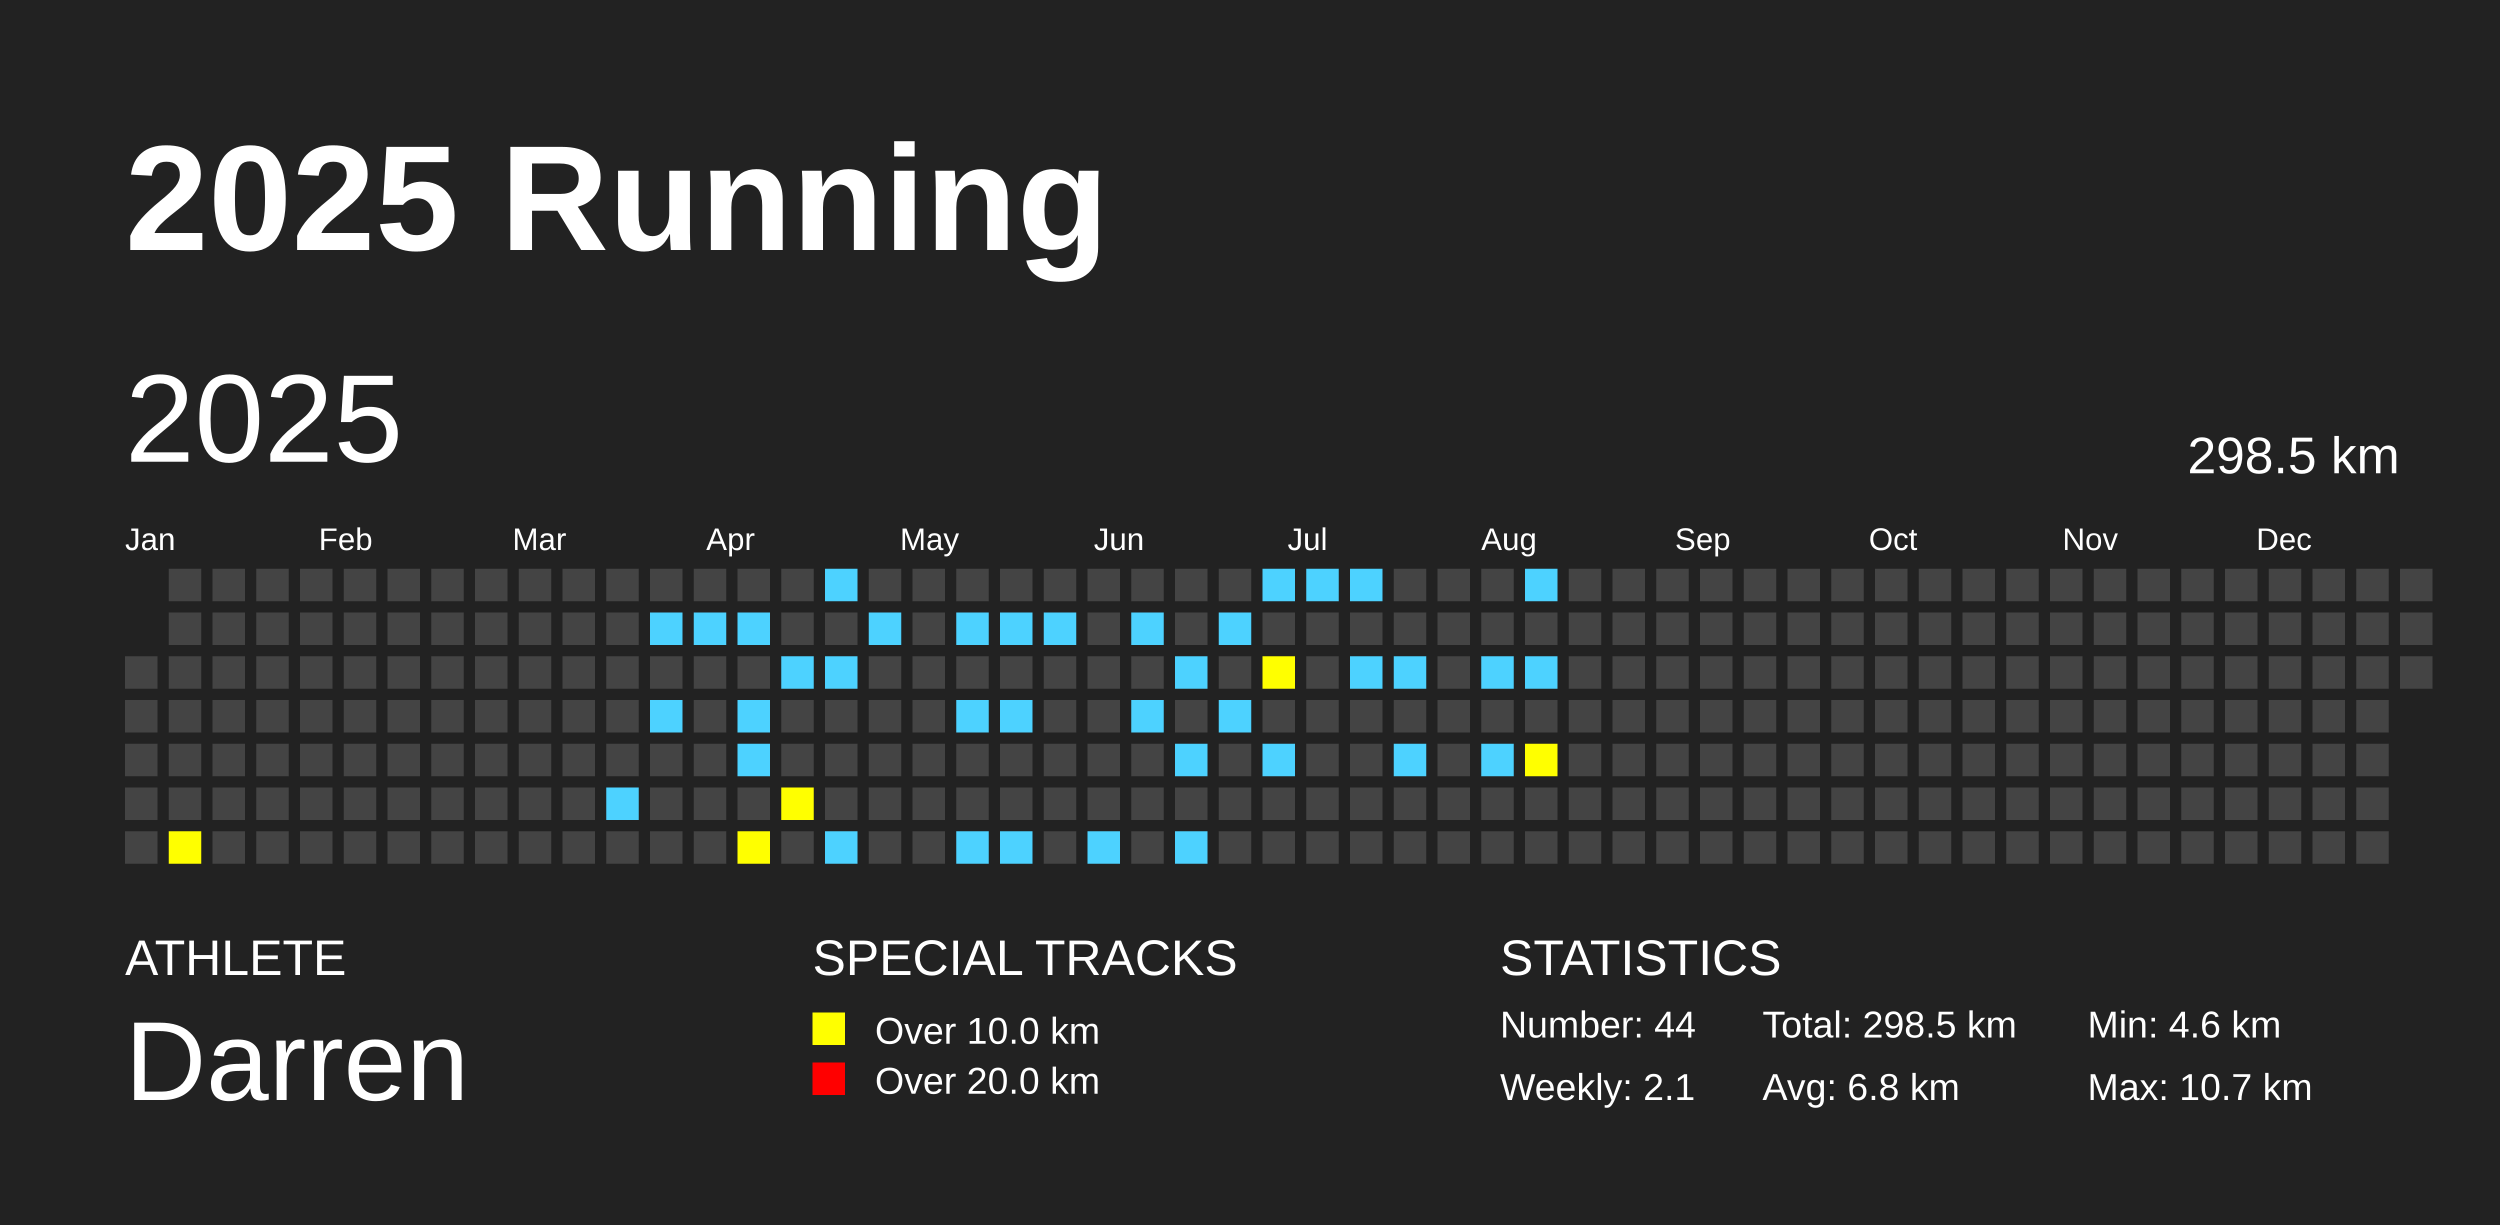
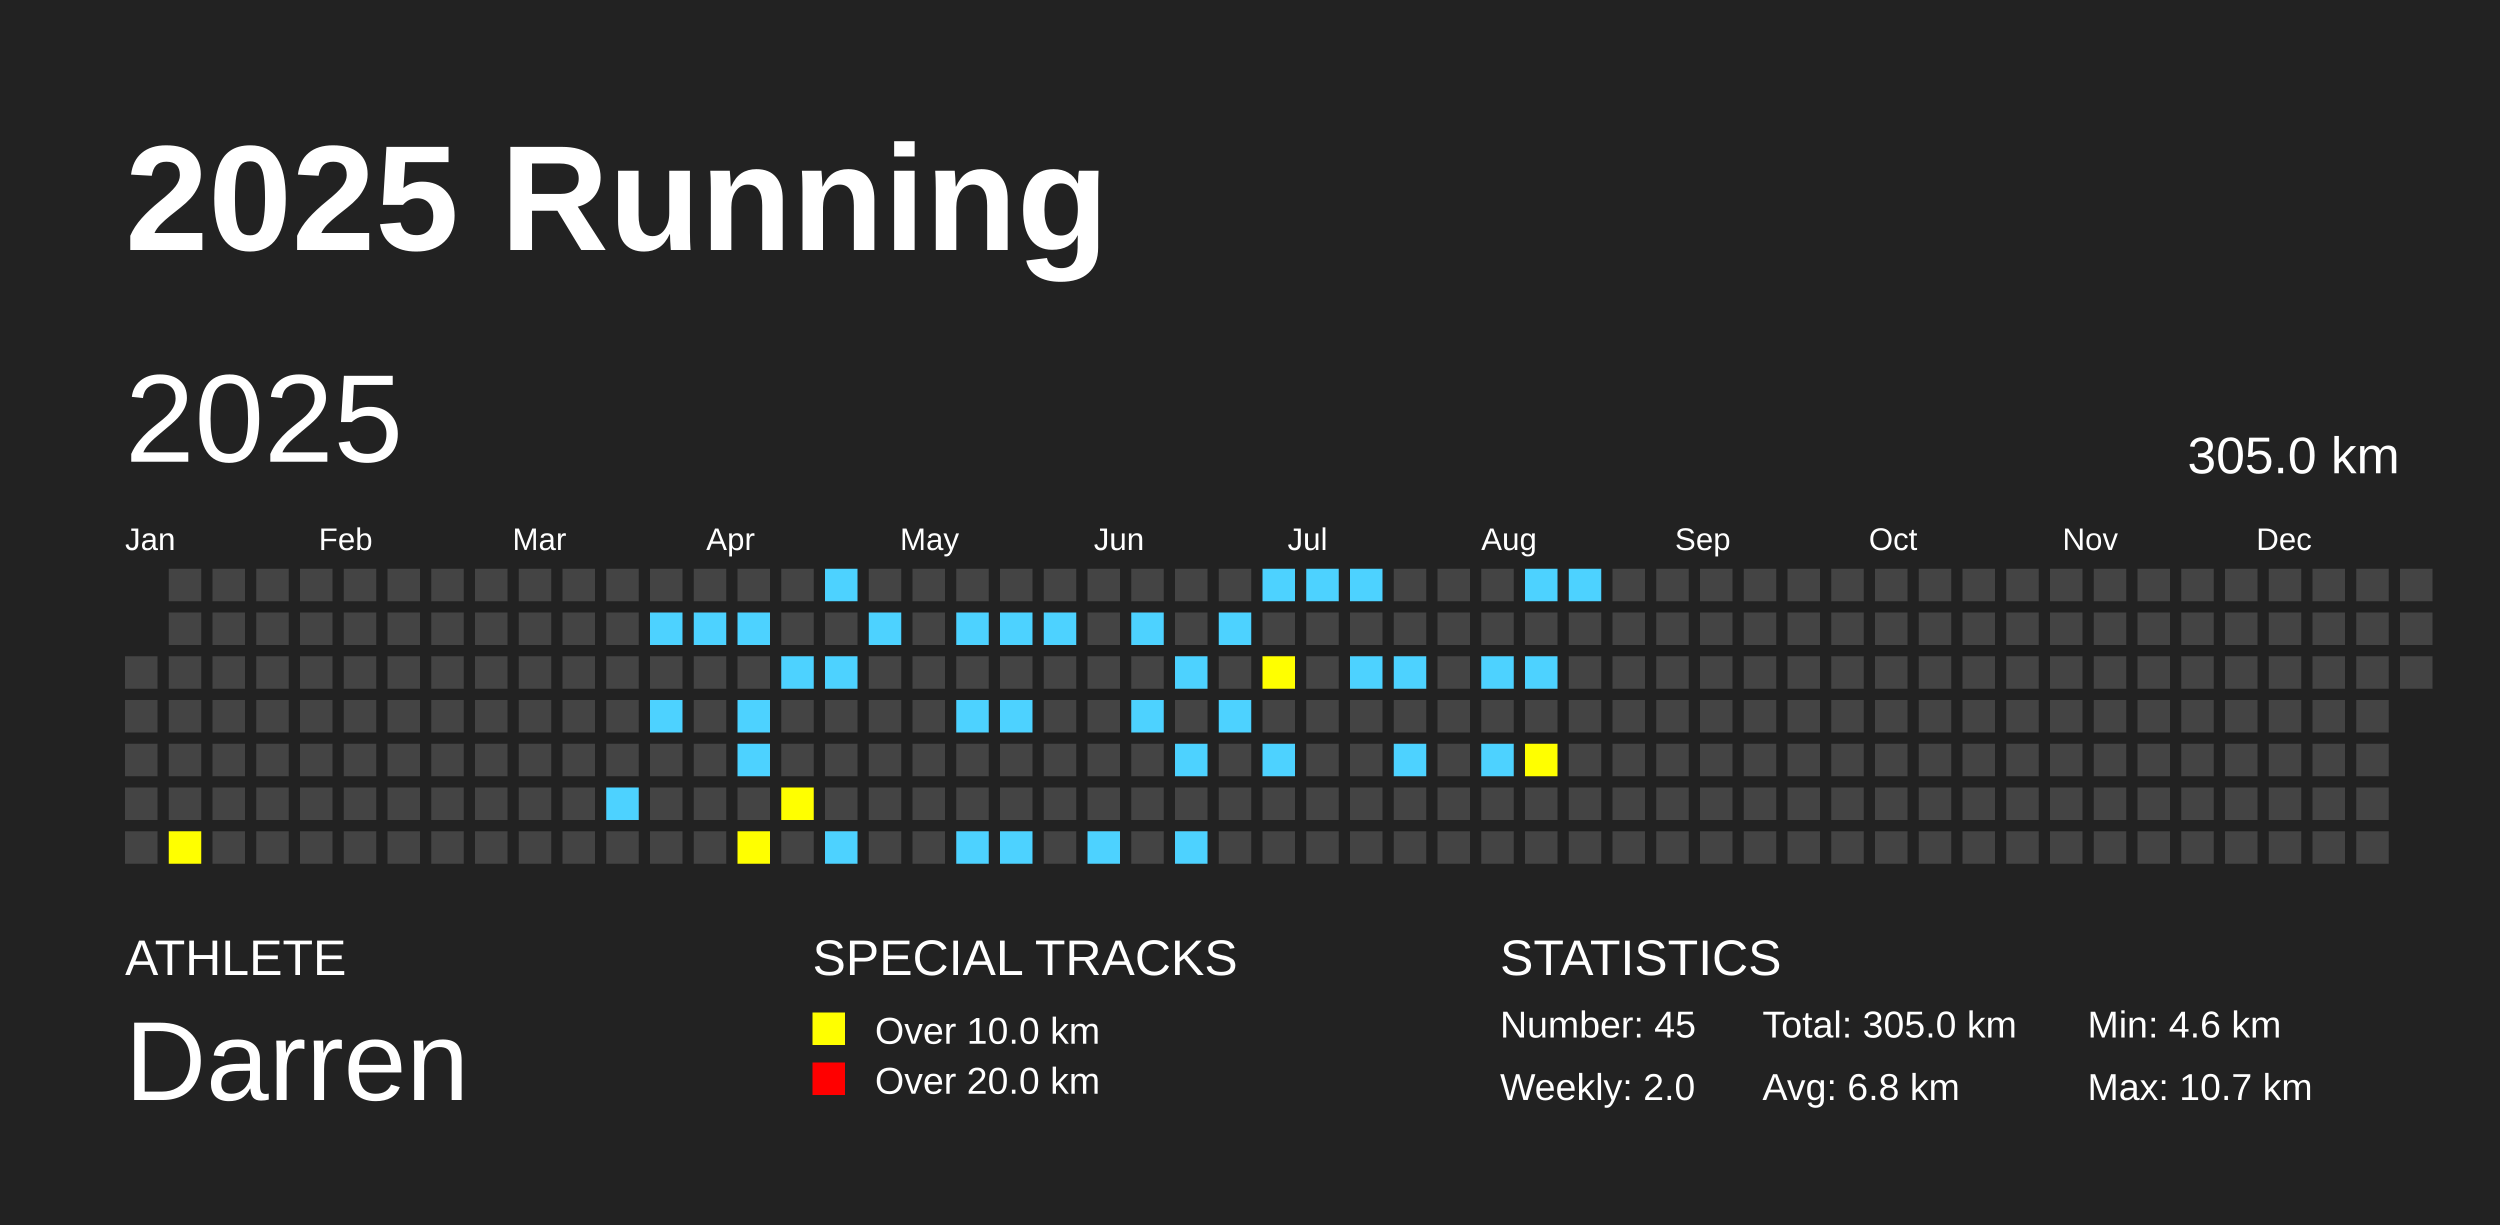
<svg xmlns="http://www.w3.org/2000/svg" baseProfile="full" height="98mm" version="1.1" viewBox="0,0,200,98" width="200mm">
  <defs />
  <rect fill="#222222" height="98" width="200" x="0" y="0" />
  <text fill="#FFFFFF" style="font-size:12px; font-family:Arial; font-weight:bold;" x="10" y="20">2025 Running</text>
  <text fill="#FFFFFF" style="font-size:4px; font-family:Arial" x="10" y="78">ATHLETE</text>
  <text fill="#FFFFFF" style="font-size:9px; font-family:Arial" x="10" y="88">Darren</text>
  <text fill="#FFFFFF" style="font-size:4px; font-family:Arial" x="65" y="78">SPECIAL TRACKS</text>
  <rect fill="yellow" height="2.6" width="2.6" x="65" y="81" />
  <text fill="#FFFFFF" style="font-size:3px; font-family:Arial" x="70" y="83.5">Over 10.0 km</text>
  <rect fill="red" height="2.6" width="2.6" x="65" y="85" />
  <text fill="#FFFFFF" style="font-size:3px; font-family:Arial" x="70" y="87.5">Over 20.0 km</text>
  <text fill="#FFFFFF" style="font-size:4px; font-family:Arial" x="120" y="78">STATISTICS</text>
-   <text fill="#FFFFFF" style="font-size:3px; font-family:Arial" x="120" y="83">Number: 44</text>
-   <text fill="#FFFFFF" style="font-size:3px; font-family:Arial" x="120" y="88">Weekly: 2.1</text>
-   <text fill="#FFFFFF" style="font-size:3px; font-family:Arial" x="141" y="83">Total: 298.5 km</text>
+   <text fill="#FFFFFF" style="font-size:3px; font-family:Arial" x="120" y="83">Number: 45</text>
+   <text fill="#FFFFFF" style="font-size:3px; font-family:Arial" x="120" y="88">Weekly: 2.0</text>
+   <text fill="#FFFFFF" style="font-size:3px; font-family:Arial" x="141" y="83">Total: 305.0 km</text>
  <text fill="#FFFFFF" style="font-size:3px; font-family:Arial" x="141" y="88">Avg: 6.8 km</text>
  <text fill="#FFFFFF" style="font-size:3px; font-family:Arial" x="167" y="83">Min: 4.6 km</text>
  <text fill="#FFFFFF" style="font-size:3px; font-family:Arial" x="167" y="88">Max: 10.7 km</text>
  <text dominant-baseline="hanging" fill="#FFFFFF" style="font-size:10.0px; font-family:Arial;" x="10" y="30">2025</text>
-   <text dominant-baseline="hanging" fill="#FFFFFF" style="font-size:4.125px; font-family:Arial;" x="175" y="35">298.5 km</text>
+   <text dominant-baseline="hanging" fill="#FFFFFF" style="font-size:4.125px; font-family:Arial;" x="175" y="35">305.0 km</text>
  <text fill="#FFFFFF" style="font-size:2.5px; font-family:Arial" x="10.0" y="44">Jan</text>
  <text fill="#FFFFFF" style="font-size:2.5px; font-family:Arial" x="25.5" y="44">Feb</text>
  <text fill="#FFFFFF" style="font-size:2.5px; font-family:Arial" x="41.0" y="44">Mar</text>
  <text fill="#FFFFFF" style="font-size:2.5px; font-family:Arial" x="56.5" y="44">Apr</text>
  <text fill="#FFFFFF" style="font-size:2.5px; font-family:Arial" x="72.0" y="44">May</text>
  <text fill="#FFFFFF" style="font-size:2.5px; font-family:Arial" x="87.5" y="44">Jun</text>
  <text fill="#FFFFFF" style="font-size:2.5px; font-family:Arial" x="103.0" y="44">Jul</text>
  <text fill="#FFFFFF" style="font-size:2.5px; font-family:Arial" x="118.5" y="44">Aug</text>
  <text fill="#FFFFFF" style="font-size:2.5px; font-family:Arial" x="134.0" y="44">Sep</text>
  <text fill="#FFFFFF" style="font-size:2.5px; font-family:Arial" x="149.5" y="44">Oct</text>
  <text fill="#FFFFFF" style="font-size:2.5px; font-family:Arial" x="165.0" y="44">Nov</text>
  <text fill="#FFFFFF" style="font-size:2.5px; font-family:Arial" x="180.5" y="44">Dec</text>
  <rect fill="#444444" height="2.6" width="2.6" x="10.0" y="52.5" />
  <rect fill="#444444" height="2.6" width="2.6" x="10.0" y="56.0" />
  <rect fill="#444444" height="2.6" width="2.6" x="10.0" y="59.5" />
  <rect fill="#444444" height="2.6" width="2.6" x="10.0" y="63.0" />
  <rect fill="#444444" height="2.6" width="2.6" x="10.0" y="66.5" />
  <rect fill="#444444" height="2.6" width="2.6" x="13.5" y="45.5" />
  <rect fill="#444444" height="2.6" width="2.6" x="13.5" y="49.0" />
  <rect fill="#444444" height="2.6" width="2.6" x="13.5" y="52.5" />
  <rect fill="#444444" height="2.6" width="2.6" x="13.5" y="56.0" />
  <rect fill="#444444" height="2.6" width="2.6" x="13.5" y="59.5" />
  <rect fill="#444444" height="2.6" width="2.6" x="13.5" y="63.0" />
  <rect fill="yellow" height="2.6" width="2.6" x="13.5" y="66.5" />
  <rect fill="#444444" height="2.6" width="2.6" x="17.0" y="45.5" />
  <rect fill="#444444" height="2.6" width="2.6" x="17.0" y="49.0" />
  <rect fill="#444444" height="2.6" width="2.6" x="17.0" y="52.5" />
  <rect fill="#444444" height="2.6" width="2.6" x="17.0" y="56.0" />
  <rect fill="#444444" height="2.6" width="2.6" x="17.0" y="59.5" />
  <rect fill="#444444" height="2.6" width="2.6" x="17.0" y="63.0" />
  <rect fill="#444444" height="2.6" width="2.6" x="17.0" y="66.5" />
  <rect fill="#444444" height="2.6" width="2.6" x="20.5" y="45.5" />
  <rect fill="#444444" height="2.6" width="2.6" x="20.5" y="49.0" />
  <rect fill="#444444" height="2.6" width="2.6" x="20.5" y="52.5" />
  <rect fill="#444444" height="2.6" width="2.6" x="20.5" y="56.0" />
  <rect fill="#444444" height="2.6" width="2.6" x="20.5" y="59.5" />
  <rect fill="#444444" height="2.6" width="2.6" x="20.5" y="63.0" />
  <rect fill="#444444" height="2.6" width="2.6" x="20.5" y="66.5" />
  <rect fill="#444444" height="2.6" width="2.6" x="24.0" y="45.5" />
  <rect fill="#444444" height="2.6" width="2.6" x="24.0" y="49.0" />
  <rect fill="#444444" height="2.6" width="2.6" x="24.0" y="52.5" />
  <rect fill="#444444" height="2.6" width="2.6" x="24.0" y="56.0" />
  <rect fill="#444444" height="2.6" width="2.6" x="24.0" y="59.5" />
  <rect fill="#444444" height="2.6" width="2.6" x="24.0" y="63.0" />
  <rect fill="#444444" height="2.6" width="2.6" x="24.0" y="66.5" />
  <rect fill="#444444" height="2.6" width="2.6" x="27.5" y="45.5" />
  <rect fill="#444444" height="2.6" width="2.6" x="27.5" y="49.0" />
  <rect fill="#444444" height="2.6" width="2.6" x="27.5" y="52.5" />
  <rect fill="#444444" height="2.6" width="2.6" x="27.5" y="56.0" />
  <rect fill="#444444" height="2.6" width="2.6" x="27.5" y="59.5" />
  <rect fill="#444444" height="2.6" width="2.6" x="27.5" y="63.0" />
  <rect fill="#444444" height="2.6" width="2.6" x="27.5" y="66.5" />
  <rect fill="#444444" height="2.6" width="2.6" x="31.0" y="45.5" />
  <rect fill="#444444" height="2.6" width="2.6" x="31.0" y="49.0" />
  <rect fill="#444444" height="2.6" width="2.6" x="31.0" y="52.5" />
  <rect fill="#444444" height="2.6" width="2.6" x="31.0" y="56.0" />
  <rect fill="#444444" height="2.6" width="2.6" x="31.0" y="59.5" />
  <rect fill="#444444" height="2.6" width="2.6" x="31.0" y="63.0" />
  <rect fill="#444444" height="2.6" width="2.6" x="31.0" y="66.5" />
  <rect fill="#444444" height="2.6" width="2.6" x="34.5" y="45.5" />
  <rect fill="#444444" height="2.6" width="2.6" x="34.5" y="49.0" />
  <rect fill="#444444" height="2.6" width="2.6" x="34.5" y="52.5" />
  <rect fill="#444444" height="2.6" width="2.6" x="34.5" y="56.0" />
  <rect fill="#444444" height="2.6" width="2.6" x="34.5" y="59.5" />
  <rect fill="#444444" height="2.6" width="2.6" x="34.5" y="63.0" />
  <rect fill="#444444" height="2.6" width="2.6" x="34.5" y="66.5" />
  <rect fill="#444444" height="2.6" width="2.6" x="38.0" y="45.5" />
  <rect fill="#444444" height="2.6" width="2.6" x="38.0" y="49.0" />
  <rect fill="#444444" height="2.6" width="2.6" x="38.0" y="52.5" />
  <rect fill="#444444" height="2.6" width="2.6" x="38.0" y="56.0" />
  <rect fill="#444444" height="2.6" width="2.6" x="38.0" y="59.5" />
  <rect fill="#444444" height="2.6" width="2.6" x="38.0" y="63.0" />
  <rect fill="#444444" height="2.6" width="2.6" x="38.0" y="66.5" />
  <rect fill="#444444" height="2.6" width="2.6" x="41.5" y="45.5" />
  <rect fill="#444444" height="2.6" width="2.6" x="41.5" y="49.0" />
  <rect fill="#444444" height="2.6" width="2.6" x="41.5" y="52.5" />
  <rect fill="#444444" height="2.6" width="2.6" x="41.5" y="56.0" />
  <rect fill="#444444" height="2.6" width="2.6" x="41.5" y="59.5" />
  <rect fill="#444444" height="2.6" width="2.6" x="41.5" y="63.0" />
  <rect fill="#444444" height="2.6" width="2.6" x="41.5" y="66.5" />
  <rect fill="#444444" height="2.6" width="2.6" x="45.0" y="45.5" />
  <rect fill="#444444" height="2.6" width="2.6" x="45.0" y="49.0" />
  <rect fill="#444444" height="2.6" width="2.6" x="45.0" y="52.5" />
  <rect fill="#444444" height="2.6" width="2.6" x="45.0" y="56.0" />
  <rect fill="#444444" height="2.6" width="2.6" x="45.0" y="59.5" />
  <rect fill="#444444" height="2.6" width="2.6" x="45.0" y="63.0" />
  <rect fill="#444444" height="2.6" width="2.6" x="45.0" y="66.5" />
  <rect fill="#444444" height="2.6" width="2.6" x="48.5" y="45.5" />
  <rect fill="#444444" height="2.6" width="2.6" x="48.5" y="49.0" />
  <rect fill="#444444" height="2.6" width="2.6" x="48.5" y="52.5" />
  <rect fill="#444444" height="2.6" width="2.6" x="48.5" y="56.0" />
  <rect fill="#444444" height="2.6" width="2.6" x="48.5" y="59.5" />
  <rect fill="#4DD2FF" height="2.6" width="2.6" x="48.5" y="63.0" />
  <rect fill="#444444" height="2.6" width="2.6" x="48.5" y="66.5" />
  <rect fill="#444444" height="2.6" width="2.6" x="52.0" y="45.5" />
  <rect fill="#4DD2FF" height="2.6" width="2.6" x="52.0" y="49.0" />
  <rect fill="#444444" height="2.6" width="2.6" x="52.0" y="52.5" />
  <rect fill="#4DD2FF" height="2.6" width="2.6" x="52.0" y="56.0" />
  <rect fill="#444444" height="2.6" width="2.6" x="52.0" y="59.5" />
  <rect fill="#444444" height="2.6" width="2.6" x="52.0" y="63.0" />
  <rect fill="#444444" height="2.6" width="2.6" x="52.0" y="66.5" />
  <rect fill="#444444" height="2.6" width="2.6" x="55.5" y="45.5" />
  <rect fill="#4DD2FF" height="2.6" width="2.6" x="55.5" y="49.0" />
  <rect fill="#444444" height="2.6" width="2.6" x="55.5" y="52.5" />
  <rect fill="#444444" height="2.6" width="2.6" x="55.5" y="56.0" />
  <rect fill="#444444" height="2.6" width="2.6" x="55.5" y="59.5" />
  <rect fill="#444444" height="2.6" width="2.6" x="55.5" y="63.0" />
  <rect fill="#444444" height="2.6" width="2.6" x="55.5" y="66.5" />
  <rect fill="#444444" height="2.6" width="2.6" x="59.0" y="45.5" />
  <rect fill="#4DD2FF" height="2.6" width="2.6" x="59.0" y="49.0" />
  <rect fill="#444444" height="2.6" width="2.6" x="59.0" y="52.5" />
  <rect fill="#4DD2FF" height="2.6" width="2.6" x="59.0" y="56.0" />
  <rect fill="#4DD2FF" height="2.6" width="2.6" x="59.0" y="59.5" />
  <rect fill="#444444" height="2.6" width="2.6" x="59.0" y="63.0" />
  <rect fill="yellow" height="2.6" width="2.6" x="59.0" y="66.5" />
  <rect fill="#444444" height="2.6" width="2.6" x="62.5" y="45.5" />
  <rect fill="#444444" height="2.6" width="2.6" x="62.5" y="49.0" />
  <rect fill="#4DD2FF" height="2.6" width="2.6" x="62.5" y="52.5" />
  <rect fill="#444444" height="2.6" width="2.6" x="62.5" y="56.0" />
  <rect fill="#444444" height="2.6" width="2.6" x="62.5" y="59.5" />
  <rect fill="yellow" height="2.6" width="2.6" x="62.5" y="63.0" />
  <rect fill="#444444" height="2.6" width="2.6" x="62.5" y="66.5" />
  <rect fill="#4DD2FF" height="2.6" width="2.6" x="66.0" y="45.5" />
  <rect fill="#444444" height="2.6" width="2.6" x="66.0" y="49.0" />
  <rect fill="#4DD2FF" height="2.6" width="2.6" x="66.0" y="52.5" />
  <rect fill="#444444" height="2.6" width="2.6" x="66.0" y="56.0" />
  <rect fill="#444444" height="2.6" width="2.6" x="66.0" y="59.5" />
  <rect fill="#444444" height="2.6" width="2.6" x="66.0" y="63.0" />
  <rect fill="#4DD2FF" height="2.6" width="2.6" x="66.0" y="66.5" />
  <rect fill="#444444" height="2.6" width="2.6" x="69.5" y="45.5" />
  <rect fill="#4DD2FF" height="2.6" width="2.6" x="69.5" y="49.0" />
  <rect fill="#444444" height="2.6" width="2.6" x="69.5" y="52.5" />
  <rect fill="#444444" height="2.6" width="2.6" x="69.5" y="56.0" />
  <rect fill="#444444" height="2.6" width="2.6" x="69.5" y="59.5" />
  <rect fill="#444444" height="2.6" width="2.6" x="69.5" y="63.0" />
  <rect fill="#444444" height="2.6" width="2.6" x="69.5" y="66.5" />
  <rect fill="#444444" height="2.6" width="2.6" x="73.0" y="45.5" />
  <rect fill="#444444" height="2.6" width="2.6" x="73.0" y="49.0" />
  <rect fill="#444444" height="2.6" width="2.6" x="73.0" y="52.5" />
  <rect fill="#444444" height="2.6" width="2.6" x="73.0" y="56.0" />
  <rect fill="#444444" height="2.6" width="2.6" x="73.0" y="59.5" />
  <rect fill="#444444" height="2.6" width="2.6" x="73.0" y="63.0" />
  <rect fill="#444444" height="2.6" width="2.6" x="73.0" y="66.5" />
  <rect fill="#444444" height="2.6" width="2.6" x="76.5" y="45.5" />
  <rect fill="#4DD2FF" height="2.6" width="2.6" x="76.5" y="49.0" />
  <rect fill="#444444" height="2.6" width="2.6" x="76.5" y="52.5" />
  <rect fill="#4DD2FF" height="2.6" width="2.6" x="76.5" y="56.0" />
  <rect fill="#444444" height="2.6" width="2.6" x="76.5" y="59.5" />
  <rect fill="#444444" height="2.6" width="2.6" x="76.5" y="63.0" />
  <rect fill="#4DD2FF" height="2.6" width="2.6" x="76.5" y="66.5" />
  <rect fill="#444444" height="2.6" width="2.6" x="80.0" y="45.5" />
  <rect fill="#4DD2FF" height="2.6" width="2.6" x="80.0" y="49.0" />
  <rect fill="#444444" height="2.6" width="2.6" x="80.0" y="52.5" />
  <rect fill="#4DD2FF" height="2.6" width="2.6" x="80.0" y="56.0" />
  <rect fill="#444444" height="2.6" width="2.6" x="80.0" y="59.5" />
  <rect fill="#444444" height="2.6" width="2.6" x="80.0" y="63.0" />
  <rect fill="#4DD2FF" height="2.6" width="2.6" x="80.0" y="66.5" />
  <rect fill="#444444" height="2.6" width="2.6" x="83.5" y="45.5" />
  <rect fill="#4DD2FF" height="2.6" width="2.6" x="83.5" y="49.0" />
  <rect fill="#444444" height="2.6" width="2.6" x="83.5" y="52.5" />
  <rect fill="#444444" height="2.6" width="2.6" x="83.5" y="56.0" />
  <rect fill="#444444" height="2.6" width="2.6" x="83.5" y="59.5" />
  <rect fill="#444444" height="2.6" width="2.6" x="83.5" y="63.0" />
  <rect fill="#444444" height="2.6" width="2.6" x="83.5" y="66.5" />
  <rect fill="#444444" height="2.6" width="2.6" x="87.0" y="45.5" />
  <rect fill="#444444" height="2.6" width="2.6" x="87.0" y="49.0" />
  <rect fill="#444444" height="2.6" width="2.6" x="87.0" y="52.5" />
  <rect fill="#444444" height="2.6" width="2.6" x="87.0" y="56.0" />
  <rect fill="#444444" height="2.6" width="2.6" x="87.0" y="59.5" />
  <rect fill="#444444" height="2.6" width="2.6" x="87.0" y="63.0" />
  <rect fill="#4DD2FF" height="2.6" width="2.6" x="87.0" y="66.5" />
  <rect fill="#444444" height="2.6" width="2.6" x="90.5" y="45.5" />
  <rect fill="#4DD2FF" height="2.6" width="2.6" x="90.5" y="49.0" />
  <rect fill="#444444" height="2.6" width="2.6" x="90.5" y="52.5" />
  <rect fill="#4DD2FF" height="2.6" width="2.6" x="90.5" y="56.0" />
  <rect fill="#444444" height="2.6" width="2.6" x="90.5" y="59.5" />
  <rect fill="#444444" height="2.6" width="2.6" x="90.5" y="63.0" />
  <rect fill="#444444" height="2.6" width="2.6" x="90.5" y="66.5" />
  <rect fill="#444444" height="2.6" width="2.6" x="94.0" y="45.5" />
  <rect fill="#444444" height="2.6" width="2.6" x="94.0" y="49.0" />
  <rect fill="#4DD2FF" height="2.6" width="2.6" x="94.0" y="52.5" />
  <rect fill="#444444" height="2.6" width="2.6" x="94.0" y="56.0" />
  <rect fill="#4DD2FF" height="2.6" width="2.6" x="94.0" y="59.5" />
  <rect fill="#444444" height="2.6" width="2.6" x="94.0" y="63.0" />
  <rect fill="#4DD2FF" height="2.6" width="2.6" x="94.0" y="66.5" />
  <rect fill="#444444" height="2.6" width="2.6" x="97.5" y="45.5" />
  <rect fill="#4DD2FF" height="2.6" width="2.6" x="97.5" y="49.0" />
  <rect fill="#444444" height="2.6" width="2.6" x="97.5" y="52.5" />
  <rect fill="#4DD2FF" height="2.6" width="2.6" x="97.5" y="56.0" />
  <rect fill="#444444" height="2.6" width="2.6" x="97.5" y="59.5" />
  <rect fill="#444444" height="2.6" width="2.6" x="97.5" y="63.0" />
  <rect fill="#444444" height="2.6" width="2.6" x="97.5" y="66.5" />
  <rect fill="#4DD2FF" height="2.6" width="2.6" x="101.0" y="45.5" />
  <rect fill="#444444" height="2.6" width="2.6" x="101.0" y="49.0" />
  <rect fill="yellow" height="2.6" width="2.6" x="101.0" y="52.5" />
  <rect fill="#444444" height="2.6" width="2.6" x="101.0" y="56.0" />
  <rect fill="#4DD2FF" height="2.6" width="2.6" x="101.0" y="59.5" />
  <rect fill="#444444" height="2.6" width="2.6" x="101.0" y="63.0" />
  <rect fill="#444444" height="2.6" width="2.6" x="101.0" y="66.5" />
  <rect fill="#4DD2FF" height="2.6" width="2.6" x="104.5" y="45.5" />
  <rect fill="#444444" height="2.6" width="2.6" x="104.5" y="49.0" />
  <rect fill="#444444" height="2.6" width="2.6" x="104.5" y="52.5" />
  <rect fill="#444444" height="2.6" width="2.6" x="104.5" y="56.0" />
  <rect fill="#444444" height="2.6" width="2.6" x="104.5" y="59.5" />
  <rect fill="#444444" height="2.6" width="2.6" x="104.5" y="63.0" />
  <rect fill="#444444" height="2.6" width="2.6" x="104.5" y="66.5" />
  <rect fill="#4DD2FF" height="2.6" width="2.6" x="108.0" y="45.5" />
  <rect fill="#444444" height="2.6" width="2.6" x="108.0" y="49.0" />
  <rect fill="#4DD2FF" height="2.6" width="2.6" x="108.0" y="52.5" />
  <rect fill="#444444" height="2.6" width="2.6" x="108.0" y="56.0" />
  <rect fill="#444444" height="2.6" width="2.6" x="108.0" y="59.5" />
  <rect fill="#444444" height="2.6" width="2.6" x="108.0" y="63.0" />
  <rect fill="#444444" height="2.6" width="2.6" x="108.0" y="66.5" />
  <rect fill="#444444" height="2.6" width="2.6" x="111.5" y="45.5" />
  <rect fill="#444444" height="2.6" width="2.6" x="111.5" y="49.0" />
  <rect fill="#4DD2FF" height="2.6" width="2.6" x="111.5" y="52.5" />
  <rect fill="#444444" height="2.6" width="2.6" x="111.5" y="56.0" />
  <rect fill="#4DD2FF" height="2.6" width="2.6" x="111.5" y="59.5" />
  <rect fill="#444444" height="2.6" width="2.6" x="111.5" y="63.0" />
  <rect fill="#444444" height="2.6" width="2.6" x="111.5" y="66.5" />
  <rect fill="#444444" height="2.6" width="2.6" x="115.0" y="45.5" />
  <rect fill="#444444" height="2.6" width="2.6" x="115.0" y="49.0" />
  <rect fill="#444444" height="2.6" width="2.6" x="115.0" y="52.5" />
  <rect fill="#444444" height="2.6" width="2.6" x="115.0" y="56.0" />
  <rect fill="#444444" height="2.6" width="2.6" x="115.0" y="59.5" />
  <rect fill="#444444" height="2.6" width="2.6" x="115.0" y="63.0" />
  <rect fill="#444444" height="2.6" width="2.6" x="115.0" y="66.5" />
  <rect fill="#444444" height="2.6" width="2.6" x="118.5" y="45.5" />
  <rect fill="#444444" height="2.6" width="2.6" x="118.5" y="49.0" />
  <rect fill="#4DD2FF" height="2.6" width="2.6" x="118.5" y="52.5" />
  <rect fill="#444444" height="2.6" width="2.6" x="118.5" y="56.0" />
  <rect fill="#4DD2FF" height="2.6" width="2.6" x="118.5" y="59.5" />
  <rect fill="#444444" height="2.6" width="2.6" x="118.5" y="63.0" />
  <rect fill="#444444" height="2.6" width="2.6" x="118.5" y="66.5" />
  <rect fill="#4DD2FF" height="2.6" width="2.6" x="122.0" y="45.5" />
  <rect fill="#444444" height="2.6" width="2.6" x="122.0" y="49.0" />
  <rect fill="#4DD2FF" height="2.6" width="2.6" x="122.0" y="52.5" />
  <rect fill="#444444" height="2.6" width="2.6" x="122.0" y="56.0" />
  <rect fill="yellow" height="2.6" width="2.6" x="122.0" y="59.5" />
  <rect fill="#444444" height="2.6" width="2.6" x="122.0" y="63.0" />
  <rect fill="#444444" height="2.6" width="2.6" x="122.0" y="66.5" />
-   <rect fill="#444444" height="2.6" width="2.6" x="125.5" y="45.5" />
+   <rect fill="#4DD2FF" height="2.6" width="2.6" x="125.5" y="45.5" />
  <rect fill="#444444" height="2.6" width="2.6" x="125.5" y="49.0" />
  <rect fill="#444444" height="2.6" width="2.6" x="125.5" y="52.5" />
  <rect fill="#444444" height="2.6" width="2.6" x="125.5" y="56.0" />
  <rect fill="#444444" height="2.6" width="2.6" x="125.5" y="59.5" />
  <rect fill="#444444" height="2.6" width="2.6" x="125.5" y="63.0" />
  <rect fill="#444444" height="2.6" width="2.6" x="125.5" y="66.5" />
  <rect fill="#444444" height="2.6" width="2.6" x="129.0" y="45.5" />
  <rect fill="#444444" height="2.6" width="2.6" x="129.0" y="49.0" />
  <rect fill="#444444" height="2.6" width="2.6" x="129.0" y="52.5" />
  <rect fill="#444444" height="2.6" width="2.6" x="129.0" y="56.0" />
  <rect fill="#444444" height="2.6" width="2.6" x="129.0" y="59.5" />
  <rect fill="#444444" height="2.6" width="2.6" x="129.0" y="63.0" />
  <rect fill="#444444" height="2.6" width="2.6" x="129.0" y="66.5" />
  <rect fill="#444444" height="2.6" width="2.6" x="132.5" y="45.5" />
  <rect fill="#444444" height="2.6" width="2.6" x="132.5" y="49.0" />
  <rect fill="#444444" height="2.6" width="2.6" x="132.5" y="52.5" />
  <rect fill="#444444" height="2.6" width="2.6" x="132.5" y="56.0" />
  <rect fill="#444444" height="2.6" width="2.6" x="132.5" y="59.5" />
  <rect fill="#444444" height="2.6" width="2.6" x="132.5" y="63.0" />
  <rect fill="#444444" height="2.6" width="2.6" x="132.5" y="66.5" />
  <rect fill="#444444" height="2.6" width="2.6" x="136.0" y="45.5" />
  <rect fill="#444444" height="2.6" width="2.6" x="136.0" y="49.0" />
  <rect fill="#444444" height="2.6" width="2.6" x="136.0" y="52.5" />
  <rect fill="#444444" height="2.6" width="2.6" x="136.0" y="56.0" />
  <rect fill="#444444" height="2.6" width="2.6" x="136.0" y="59.5" />
  <rect fill="#444444" height="2.6" width="2.6" x="136.0" y="63.0" />
  <rect fill="#444444" height="2.6" width="2.6" x="136.0" y="66.5" />
  <rect fill="#444444" height="2.6" width="2.6" x="139.5" y="45.5" />
  <rect fill="#444444" height="2.6" width="2.6" x="139.5" y="49.0" />
  <rect fill="#444444" height="2.6" width="2.6" x="139.5" y="52.5" />
  <rect fill="#444444" height="2.6" width="2.6" x="139.5" y="56.0" />
  <rect fill="#444444" height="2.6" width="2.6" x="139.5" y="59.5" />
  <rect fill="#444444" height="2.6" width="2.6" x="139.5" y="63.0" />
  <rect fill="#444444" height="2.6" width="2.6" x="139.5" y="66.5" />
  <rect fill="#444444" height="2.6" width="2.6" x="143.0" y="45.5" />
  <rect fill="#444444" height="2.6" width="2.6" x="143.0" y="49.0" />
  <rect fill="#444444" height="2.6" width="2.6" x="143.0" y="52.5" />
  <rect fill="#444444" height="2.6" width="2.6" x="143.0" y="56.0" />
  <rect fill="#444444" height="2.6" width="2.6" x="143.0" y="59.5" />
  <rect fill="#444444" height="2.6" width="2.6" x="143.0" y="63.0" />
  <rect fill="#444444" height="2.6" width="2.6" x="143.0" y="66.5" />
  <rect fill="#444444" height="2.6" width="2.6" x="146.5" y="45.5" />
  <rect fill="#444444" height="2.6" width="2.6" x="146.5" y="49.0" />
  <rect fill="#444444" height="2.6" width="2.6" x="146.5" y="52.5" />
  <rect fill="#444444" height="2.6" width="2.6" x="146.5" y="56.0" />
  <rect fill="#444444" height="2.6" width="2.6" x="146.5" y="59.5" />
  <rect fill="#444444" height="2.6" width="2.6" x="146.5" y="63.0" />
  <rect fill="#444444" height="2.6" width="2.6" x="146.5" y="66.5" />
  <rect fill="#444444" height="2.6" width="2.6" x="150.0" y="45.5" />
  <rect fill="#444444" height="2.6" width="2.6" x="150.0" y="49.0" />
  <rect fill="#444444" height="2.6" width="2.6" x="150.0" y="52.5" />
  <rect fill="#444444" height="2.6" width="2.6" x="150.0" y="56.0" />
  <rect fill="#444444" height="2.6" width="2.6" x="150.0" y="59.5" />
  <rect fill="#444444" height="2.6" width="2.6" x="150.0" y="63.0" />
  <rect fill="#444444" height="2.6" width="2.6" x="150.0" y="66.5" />
  <rect fill="#444444" height="2.6" width="2.6" x="153.5" y="45.5" />
  <rect fill="#444444" height="2.6" width="2.6" x="153.5" y="49.0" />
  <rect fill="#444444" height="2.6" width="2.6" x="153.5" y="52.5" />
  <rect fill="#444444" height="2.6" width="2.6" x="153.5" y="56.0" />
  <rect fill="#444444" height="2.6" width="2.6" x="153.5" y="59.5" />
  <rect fill="#444444" height="2.6" width="2.6" x="153.5" y="63.0" />
  <rect fill="#444444" height="2.6" width="2.6" x="153.5" y="66.5" />
  <rect fill="#444444" height="2.6" width="2.6" x="157.0" y="45.5" />
  <rect fill="#444444" height="2.6" width="2.6" x="157.0" y="49.0" />
  <rect fill="#444444" height="2.6" width="2.6" x="157.0" y="52.5" />
  <rect fill="#444444" height="2.6" width="2.6" x="157.0" y="56.0" />
  <rect fill="#444444" height="2.6" width="2.6" x="157.0" y="59.5" />
  <rect fill="#444444" height="2.6" width="2.6" x="157.0" y="63.0" />
  <rect fill="#444444" height="2.6" width="2.6" x="157.0" y="66.5" />
  <rect fill="#444444" height="2.6" width="2.6" x="160.5" y="45.5" />
  <rect fill="#444444" height="2.6" width="2.6" x="160.5" y="49.0" />
  <rect fill="#444444" height="2.6" width="2.6" x="160.5" y="52.5" />
  <rect fill="#444444" height="2.6" width="2.6" x="160.5" y="56.0" />
  <rect fill="#444444" height="2.6" width="2.6" x="160.5" y="59.5" />
  <rect fill="#444444" height="2.6" width="2.6" x="160.5" y="63.0" />
  <rect fill="#444444" height="2.6" width="2.6" x="160.5" y="66.5" />
  <rect fill="#444444" height="2.6" width="2.6" x="164.0" y="45.5" />
  <rect fill="#444444" height="2.6" width="2.6" x="164.0" y="49.0" />
  <rect fill="#444444" height="2.6" width="2.6" x="164.0" y="52.5" />
  <rect fill="#444444" height="2.6" width="2.6" x="164.0" y="56.0" />
  <rect fill="#444444" height="2.6" width="2.6" x="164.0" y="59.5" />
  <rect fill="#444444" height="2.6" width="2.6" x="164.0" y="63.0" />
  <rect fill="#444444" height="2.6" width="2.6" x="164.0" y="66.5" />
  <rect fill="#444444" height="2.6" width="2.6" x="167.5" y="45.5" />
  <rect fill="#444444" height="2.6" width="2.6" x="167.5" y="49.0" />
  <rect fill="#444444" height="2.6" width="2.6" x="167.5" y="52.5" />
  <rect fill="#444444" height="2.6" width="2.6" x="167.5" y="56.0" />
  <rect fill="#444444" height="2.6" width="2.6" x="167.5" y="59.5" />
  <rect fill="#444444" height="2.6" width="2.6" x="167.5" y="63.0" />
  <rect fill="#444444" height="2.6" width="2.6" x="167.5" y="66.5" />
  <rect fill="#444444" height="2.6" width="2.6" x="171.0" y="45.5" />
  <rect fill="#444444" height="2.6" width="2.6" x="171.0" y="49.0" />
  <rect fill="#444444" height="2.6" width="2.6" x="171.0" y="52.5" />
  <rect fill="#444444" height="2.6" width="2.6" x="171.0" y="56.0" />
  <rect fill="#444444" height="2.6" width="2.6" x="171.0" y="59.5" />
  <rect fill="#444444" height="2.6" width="2.6" x="171.0" y="63.0" />
  <rect fill="#444444" height="2.6" width="2.6" x="171.0" y="66.5" />
  <rect fill="#444444" height="2.6" width="2.6" x="174.5" y="45.5" />
  <rect fill="#444444" height="2.6" width="2.6" x="174.5" y="49.0" />
  <rect fill="#444444" height="2.6" width="2.6" x="174.5" y="52.5" />
  <rect fill="#444444" height="2.6" width="2.6" x="174.5" y="56.0" />
  <rect fill="#444444" height="2.6" width="2.6" x="174.5" y="59.5" />
  <rect fill="#444444" height="2.6" width="2.6" x="174.5" y="63.0" />
  <rect fill="#444444" height="2.6" width="2.6" x="174.5" y="66.5" />
  <rect fill="#444444" height="2.6" width="2.6" x="178.0" y="45.5" />
  <rect fill="#444444" height="2.6" width="2.6" x="178.0" y="49.0" />
  <rect fill="#444444" height="2.6" width="2.6" x="178.0" y="52.5" />
  <rect fill="#444444" height="2.6" width="2.6" x="178.0" y="56.0" />
  <rect fill="#444444" height="2.6" width="2.6" x="178.0" y="59.5" />
  <rect fill="#444444" height="2.6" width="2.6" x="178.0" y="63.0" />
  <rect fill="#444444" height="2.6" width="2.6" x="178.0" y="66.5" />
  <rect fill="#444444" height="2.6" width="2.6" x="181.5" y="45.5" />
  <rect fill="#444444" height="2.6" width="2.6" x="181.5" y="49.0" />
  <rect fill="#444444" height="2.6" width="2.6" x="181.5" y="52.5" />
  <rect fill="#444444" height="2.6" width="2.6" x="181.5" y="56.0" />
  <rect fill="#444444" height="2.6" width="2.6" x="181.5" y="59.5" />
  <rect fill="#444444" height="2.6" width="2.6" x="181.5" y="63.0" />
  <rect fill="#444444" height="2.6" width="2.6" x="181.5" y="66.5" />
  <rect fill="#444444" height="2.6" width="2.6" x="185.0" y="45.5" />
  <rect fill="#444444" height="2.6" width="2.6" x="185.0" y="49.0" />
  <rect fill="#444444" height="2.6" width="2.6" x="185.0" y="52.5" />
  <rect fill="#444444" height="2.6" width="2.6" x="185.0" y="56.0" />
  <rect fill="#444444" height="2.6" width="2.6" x="185.0" y="59.5" />
  <rect fill="#444444" height="2.6" width="2.6" x="185.0" y="63.0" />
  <rect fill="#444444" height="2.6" width="2.6" x="185.0" y="66.5" />
  <rect fill="#444444" height="2.6" width="2.6" x="188.5" y="45.5" />
  <rect fill="#444444" height="2.6" width="2.6" x="188.5" y="49.0" />
  <rect fill="#444444" height="2.6" width="2.6" x="188.5" y="52.5" />
  <rect fill="#444444" height="2.6" width="2.6" x="188.5" y="56.0" />
  <rect fill="#444444" height="2.6" width="2.6" x="188.5" y="59.5" />
  <rect fill="#444444" height="2.6" width="2.6" x="188.5" y="63.0" />
  <rect fill="#444444" height="2.6" width="2.6" x="188.5" y="66.5" />
  <rect fill="#444444" height="2.6" width="2.6" x="192.0" y="45.5" />
  <rect fill="#444444" height="2.6" width="2.6" x="192.0" y="49.0" />
  <rect fill="#444444" height="2.6" width="2.6" x="192.0" y="52.5" />
</svg>
